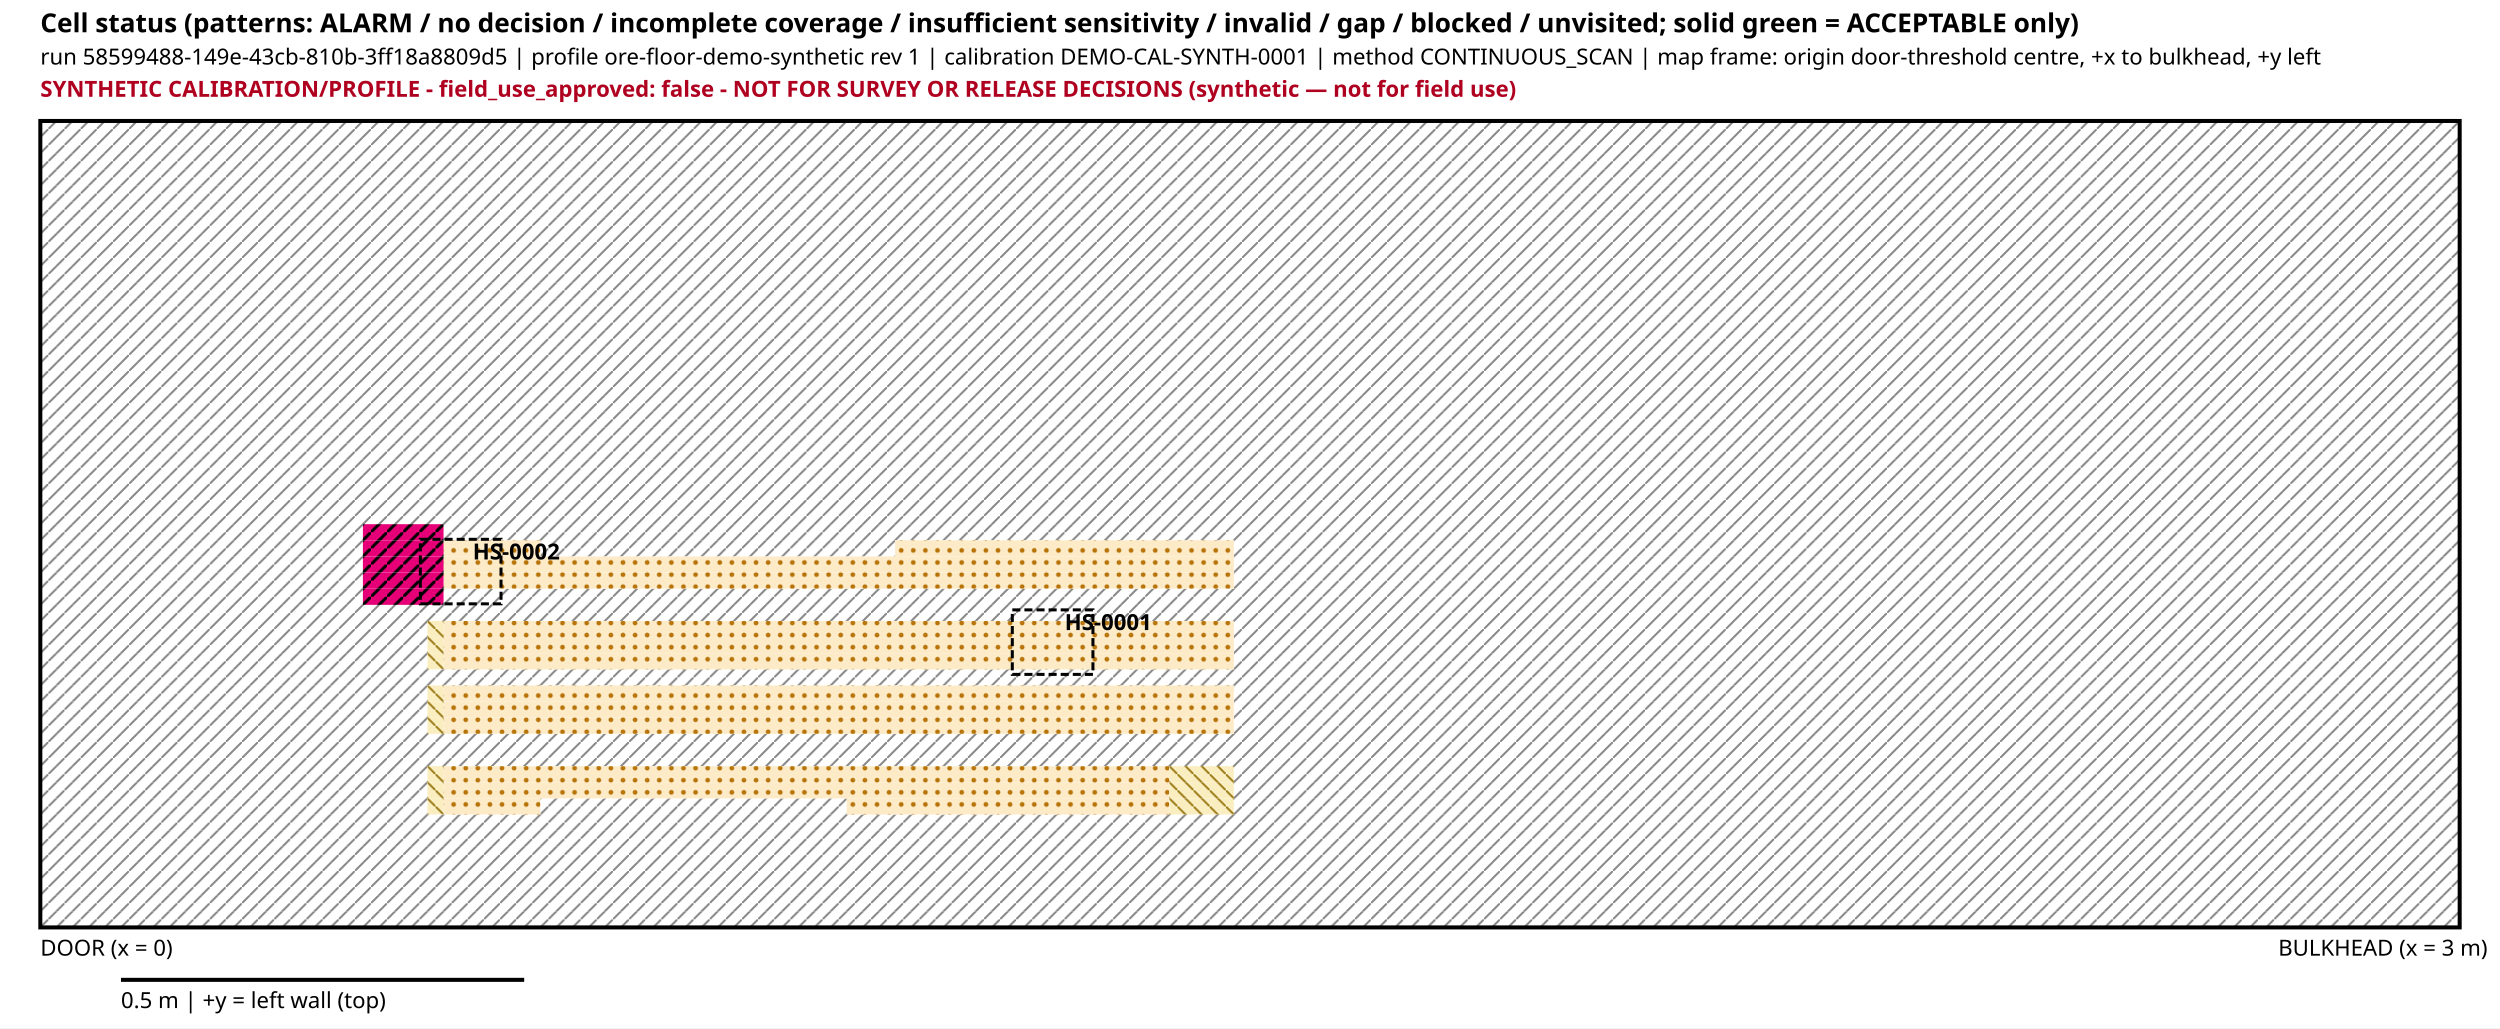
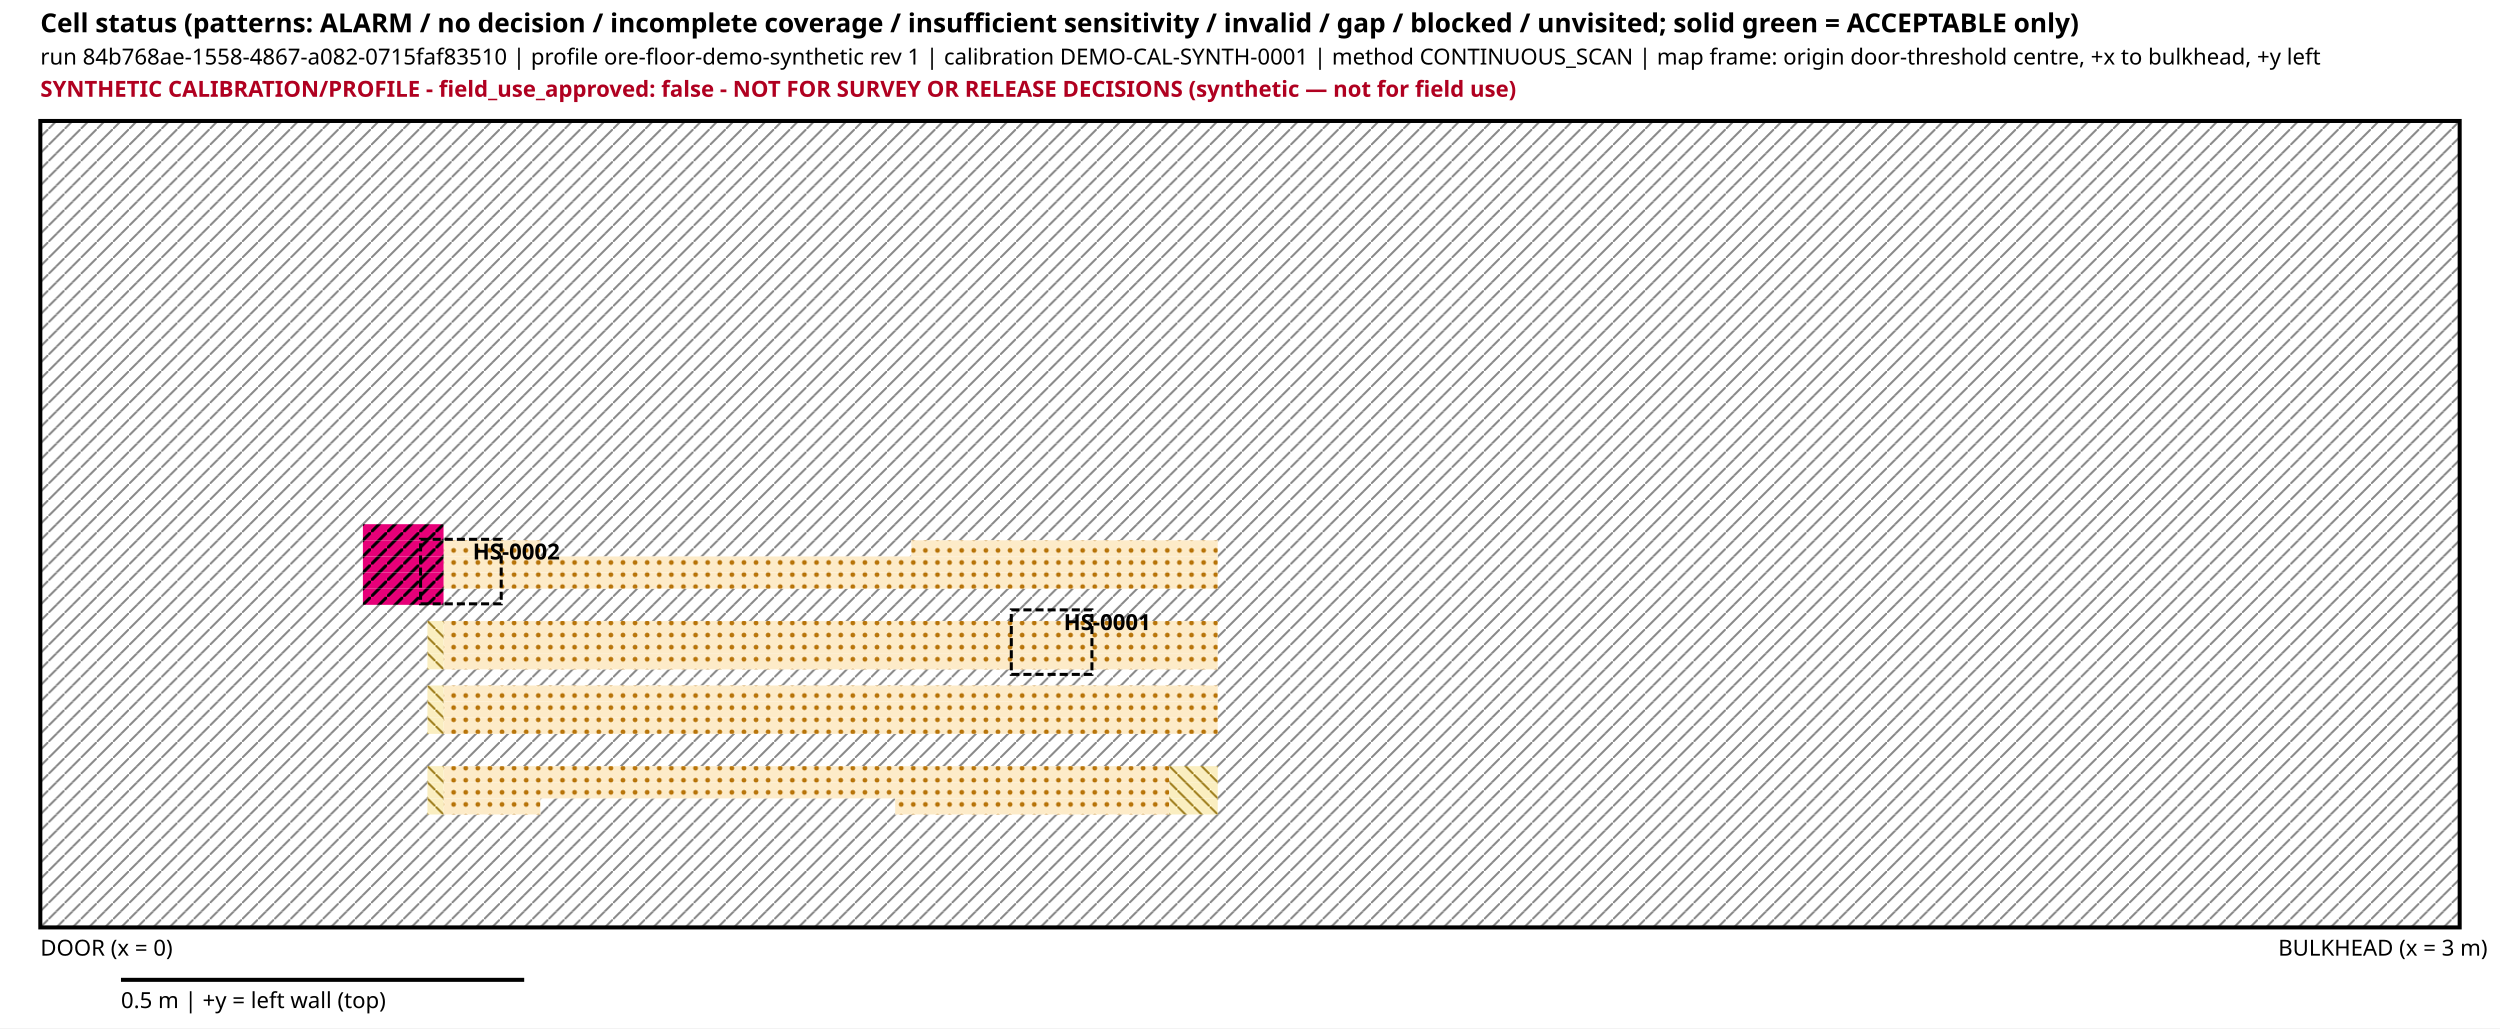
<svg xmlns="http://www.w3.org/2000/svg" width="1240" height="510" viewBox="0 0 1240 510" font-family="sans-serif" font-size="11">
  <defs>
    <pattern id="p-UNVISITED" width="8" height="8" patternUnits="userSpaceOnUse">
      <rect width="8" height="8" fill="#fff" />
      <path d="M0 8L8 0" stroke="#888" stroke-width="1" />
    </pattern>
    <pattern id="p-INVALID_DATA" width="8" height="8" patternUnits="userSpaceOnUse">
      <rect width="8" height="8" fill="#f6d5d5" />
      <path d="M0 0L8 8M0 8L8 0" stroke="#c83c3c" stroke-width="1" />
    </pattern>
    <pattern id="p-INSUFFICIENT_SENSITIVITY" width="6" height="6" patternUnits="userSpaceOnUse">
      <rect width="6" height="6" fill="#fdebc8" />
      <circle cx="3" cy="3" r="1.2" fill="#b9770e" />
    </pattern>
    <pattern id="p-BLOCKED" width="8" height="8" patternUnits="userSpaceOnUse">
      <rect width="8" height="8" fill="#e4dcf0" />
      <path d="M0 4H8" stroke="#785aa0" stroke-width="2" />
    </pattern>
    <pattern id="p-EXCLUDED" width="8" height="8" patternUnits="userSpaceOnUse">
      <rect width="8" height="8" fill="#5a5a5a" />
    </pattern>
    <pattern id="p-ACCEPTABLE" width="8" height="8" patternUnits="userSpaceOnUse">
      <rect width="8" height="8" fill="#2e8b57" />
    </pattern>
    <pattern id="p-NO_DECISION" width="8" height="8" patternUnits="userSpaceOnUse">
      <rect width="8" height="8" fill="#e6e6f2" />
      <path d="M0 4H8M4 0V8" stroke="#6a6aa0" stroke-width="1" />
    </pattern>
    <pattern id="p-INCOMPLETE_COVERAGE" width="8" height="8" patternUnits="userSpaceOnUse">
      <rect width="8" height="8" fill="#faeec0" />
      <path d="M0 0L8 8" stroke="#a08020" stroke-width="1" />
    </pattern>
    <pattern id="p-ALARM" width="8" height="8" patternUnits="userSpaceOnUse">
      <rect width="8" height="8" fill="#e60078" />
      <path d="M0 8L8 0" stroke="#000" stroke-width="1.5" />
    </pattern>
    <pattern id="p-ACQUISITION_GAP" width="8" height="8" patternUnits="userSpaceOnUse">
      <rect width="8" height="8" fill="#ddd" />
      <circle cx="4" cy="4" r="2" fill="#666" />
    </pattern>
  </defs>
  <rect width="1240" height="510" fill="#fff" />
  <text x="20" y="16" font-size="13" font-weight="bold">Cell status (patterns: ALARM / no decision / incomplete coverage / insufficient sensitivity / invalid / gap / blocked / unvisited; solid green = ACCEPTABLE only)</text>
-   <text x="20" y="32">run 58599488-149e-43cb-810b-3ff18a8809d5 | profile ore-floor-demo-synthetic rev 1 | calibration DEMO-CAL-SYNTH-0001 | method CONTINUOUS_SCAN | map frame: origin door-threshold centre, +x to bulkhead, +y left</text>
+   <text x="20" y="32">run 84b768ae-1558-4867-a082-0715faf83510 | profile ore-floor-demo-synthetic rev 1 | calibration DEMO-CAL-SYNTH-0001 | method CONTINUOUS_SCAN | map frame: origin door-threshold centre, +x to bulkhead, +y left</text>
  <text x="20" y="48" fill="#b00020" font-weight="bold">SYNTHETIC CALIBRATION/PROFILE - field_use_approved: false - NOT FOR SURVEY OR RELEASE DECISIONS (synthetic — not for field use)</text>
  <rect x="20.0" y="452.0" width="1200.0" height="8.0" fill="url(#p-UNVISITED)" />
  <rect x="20.0" y="444.0" width="1200.0" height="8.0" fill="url(#p-UNVISITED)" />
  <rect x="20.0" y="436.0" width="1200.0" height="8.0" fill="url(#p-UNVISITED)" />
  <rect x="20.0" y="428.0" width="1200.0" height="8.0" fill="url(#p-UNVISITED)" />
  <rect x="20.0" y="420.0" width="1200.0" height="8.0" fill="url(#p-UNVISITED)" />
  <rect x="20.0" y="412.0" width="1200.0" height="8.0" fill="url(#p-UNVISITED)" />
  <rect x="20.0" y="404.0" width="1200.0" height="8.0" fill="url(#p-UNVISITED)" />
  <rect x="20.0" y="396.0" width="192.0" height="8.0" fill="url(#p-UNVISITED)" />
-   <rect x="268.0" y="396.0" width="152.0" height="8.0" fill="url(#p-UNVISITED)" />
-   <rect x="612.0" y="396.0" width="608.0" height="8.0" fill="url(#p-UNVISITED)" />
+   <rect x="268.0" y="396.0" width="176.0" height="8.0" fill="url(#p-UNVISITED)" />
+   <rect x="604.0" y="396.0" width="616.0" height="8.0" fill="url(#p-UNVISITED)" />
  <rect x="20.0" y="388.0" width="192.0" height="8.0" fill="url(#p-UNVISITED)" />
-   <rect x="612.0" y="388.0" width="608.0" height="8.0" fill="url(#p-UNVISITED)" />
+   <rect x="604.0" y="388.0" width="616.0" height="8.0" fill="url(#p-UNVISITED)" />
  <rect x="20.0" y="380.0" width="192.0" height="8.0" fill="url(#p-UNVISITED)" />
-   <rect x="612.0" y="380.0" width="608.0" height="8.0" fill="url(#p-UNVISITED)" />
+   <rect x="604.0" y="380.0" width="616.0" height="8.0" fill="url(#p-UNVISITED)" />
  <rect x="20.0" y="372.0" width="1200.0" height="8.0" fill="url(#p-UNVISITED)" />
  <rect x="20.0" y="364.0" width="1200.0" height="8.0" fill="url(#p-UNVISITED)" />
  <rect x="20.0" y="356.0" width="192.0" height="8.0" fill="url(#p-UNVISITED)" />
-   <rect x="612.0" y="356.0" width="608.0" height="8.0" fill="url(#p-UNVISITED)" />
+   <rect x="604.0" y="356.0" width="616.0" height="8.0" fill="url(#p-UNVISITED)" />
  <rect x="20.0" y="348.0" width="192.0" height="8.0" fill="url(#p-UNVISITED)" />
-   <rect x="612.0" y="348.0" width="608.0" height="8.0" fill="url(#p-UNVISITED)" />
+   <rect x="604.0" y="348.0" width="616.0" height="8.0" fill="url(#p-UNVISITED)" />
  <rect x="20.0" y="340.0" width="192.0" height="8.0" fill="url(#p-UNVISITED)" />
-   <rect x="612.0" y="340.0" width="608.0" height="8.0" fill="url(#p-UNVISITED)" />
+   <rect x="604.0" y="340.0" width="616.0" height="8.0" fill="url(#p-UNVISITED)" />
  <rect x="20.0" y="332.0" width="1200.0" height="8.0" fill="url(#p-UNVISITED)" />
  <rect x="20.0" y="324.0" width="192.0" height="8.0" fill="url(#p-UNVISITED)" />
-   <rect x="612.0" y="324.0" width="608.0" height="8.0" fill="url(#p-UNVISITED)" />
+   <rect x="604.0" y="324.0" width="616.0" height="8.0" fill="url(#p-UNVISITED)" />
  <rect x="20.0" y="316.0" width="192.0" height="8.0" fill="url(#p-UNVISITED)" />
-   <rect x="612.0" y="316.0" width="608.0" height="8.0" fill="url(#p-UNVISITED)" />
+   <rect x="604.0" y="316.0" width="616.0" height="8.0" fill="url(#p-UNVISITED)" />
  <rect x="20.0" y="308.0" width="192.0" height="8.0" fill="url(#p-UNVISITED)" />
-   <rect x="612.0" y="308.0" width="608.0" height="8.0" fill="url(#p-UNVISITED)" />
+   <rect x="604.0" y="308.0" width="616.0" height="8.0" fill="url(#p-UNVISITED)" />
  <rect x="20.0" y="300.0" width="1200.0" height="8.0" fill="url(#p-UNVISITED)" />
  <rect x="20.0" y="292.0" width="160.0" height="8.0" fill="url(#p-UNVISITED)" />
  <rect x="220.0" y="292.0" width="1000.0" height="8.0" fill="url(#p-UNVISITED)" />
  <rect x="20.0" y="284.0" width="160.0" height="8.0" fill="url(#p-UNVISITED)" />
-   <rect x="612.0" y="284.0" width="608.0" height="8.0" fill="url(#p-UNVISITED)" />
+   <rect x="604.0" y="284.0" width="616.0" height="8.0" fill="url(#p-UNVISITED)" />
  <rect x="20.0" y="276.0" width="160.0" height="8.0" fill="url(#p-UNVISITED)" />
-   <rect x="612.0" y="276.0" width="608.0" height="8.0" fill="url(#p-UNVISITED)" />
+   <rect x="604.0" y="276.0" width="616.0" height="8.0" fill="url(#p-UNVISITED)" />
  <rect x="20.0" y="268.0" width="160.0" height="8.0" fill="url(#p-UNVISITED)" />
-   <rect x="268.0" y="268.0" width="176.0" height="8.0" fill="url(#p-UNVISITED)" />
-   <rect x="612.0" y="268.0" width="608.0" height="8.0" fill="url(#p-UNVISITED)" />
+   <rect x="268.0" y="268.0" width="184.0" height="8.0" fill="url(#p-UNVISITED)" />
+   <rect x="604.0" y="268.0" width="616.0" height="8.0" fill="url(#p-UNVISITED)" />
  <rect x="20.0" y="260.0" width="160.0" height="8.0" fill="url(#p-UNVISITED)" />
  <rect x="220.0" y="260.0" width="1000.0" height="8.0" fill="url(#p-UNVISITED)" />
  <rect x="20.0" y="252.0" width="1200.0" height="8.0" fill="url(#p-UNVISITED)" />
  <rect x="20.0" y="244.0" width="1200.0" height="8.0" fill="url(#p-UNVISITED)" />
  <rect x="20.0" y="236.0" width="1200.0" height="8.0" fill="url(#p-UNVISITED)" />
  <rect x="20.0" y="228.0" width="1200.0" height="8.0" fill="url(#p-UNVISITED)" />
  <rect x="20.0" y="220.0" width="1200.0" height="8.0" fill="url(#p-UNVISITED)" />
  <rect x="20.0" y="212.0" width="1200.0" height="8.0" fill="url(#p-UNVISITED)" />
  <rect x="20.0" y="204.0" width="1200.0" height="8.0" fill="url(#p-UNVISITED)" />
  <rect x="20.0" y="196.0" width="1200.0" height="8.0" fill="url(#p-UNVISITED)" />
  <rect x="20.0" y="188.0" width="1200.0" height="8.0" fill="url(#p-UNVISITED)" />
  <rect x="20.0" y="180.0" width="1200.0" height="8.0" fill="url(#p-UNVISITED)" />
  <rect x="20.0" y="172.0" width="1200.0" height="8.0" fill="url(#p-UNVISITED)" />
  <rect x="20.0" y="164.0" width="1200.0" height="8.0" fill="url(#p-UNVISITED)" />
  <rect x="20.0" y="156.0" width="1200.0" height="8.0" fill="url(#p-UNVISITED)" />
  <rect x="20.0" y="148.0" width="1200.0" height="8.0" fill="url(#p-UNVISITED)" />
  <rect x="20.0" y="140.0" width="1200.0" height="8.0" fill="url(#p-UNVISITED)" />
  <rect x="20.0" y="132.0" width="1200.0" height="8.0" fill="url(#p-UNVISITED)" />
  <rect x="20.0" y="124.0" width="1200.0" height="8.0" fill="url(#p-UNVISITED)" />
  <rect x="20.0" y="116.0" width="1200.0" height="8.0" fill="url(#p-UNVISITED)" />
  <rect x="20.0" y="108.0" width="1200.0" height="8.0" fill="url(#p-UNVISITED)" />
  <rect x="20.0" y="100.0" width="1200.0" height="8.0" fill="url(#p-UNVISITED)" />
  <rect x="20.0" y="92.0" width="1200.0" height="8.0" fill="url(#p-UNVISITED)" />
  <rect x="20.0" y="84.0" width="1200.0" height="8.0" fill="url(#p-UNVISITED)" />
  <rect x="20.0" y="76.0" width="1200.0" height="8.0" fill="url(#p-UNVISITED)" />
  <rect x="20.0" y="68.0" width="1200.0" height="8.0" fill="url(#p-UNVISITED)" />
  <rect x="20.0" y="60.0" width="1200.0" height="8.0" fill="url(#p-UNVISITED)" />
  <rect x="220.0" y="396.0" width="48.0" height="8.0" fill="url(#p-INSUFFICIENT_SENSITIVITY)" />
-   <rect x="420.0" y="396.0" width="160.0" height="8.0" fill="url(#p-INSUFFICIENT_SENSITIVITY)" />
+   <rect x="444.0" y="396.0" width="136.0" height="8.0" fill="url(#p-INSUFFICIENT_SENSITIVITY)" />
  <rect x="220.0" y="388.0" width="360.0" height="8.0" fill="url(#p-INSUFFICIENT_SENSITIVITY)" />
  <rect x="220.0" y="380.0" width="360.0" height="8.0" fill="url(#p-INSUFFICIENT_SENSITIVITY)" />
-   <rect x="220.0" y="356.0" width="392.0" height="8.0" fill="url(#p-INSUFFICIENT_SENSITIVITY)" />
-   <rect x="220.0" y="348.0" width="392.0" height="8.0" fill="url(#p-INSUFFICIENT_SENSITIVITY)" />
-   <rect x="220.0" y="340.0" width="392.0" height="8.0" fill="url(#p-INSUFFICIENT_SENSITIVITY)" />
-   <rect x="220.0" y="324.0" width="392.0" height="8.0" fill="url(#p-INSUFFICIENT_SENSITIVITY)" />
-   <rect x="220.0" y="316.0" width="392.0" height="8.0" fill="url(#p-INSUFFICIENT_SENSITIVITY)" />
-   <rect x="220.0" y="308.0" width="392.0" height="8.0" fill="url(#p-INSUFFICIENT_SENSITIVITY)" />
-   <rect x="220.0" y="284.0" width="392.0" height="8.0" fill="url(#p-INSUFFICIENT_SENSITIVITY)" />
-   <rect x="220.0" y="276.0" width="392.0" height="8.0" fill="url(#p-INSUFFICIENT_SENSITIVITY)" />
+   <rect x="220.0" y="356.0" width="384.0" height="8.0" fill="url(#p-INSUFFICIENT_SENSITIVITY)" />
+   <rect x="220.0" y="348.0" width="384.0" height="8.0" fill="url(#p-INSUFFICIENT_SENSITIVITY)" />
+   <rect x="220.0" y="340.0" width="384.0" height="8.0" fill="url(#p-INSUFFICIENT_SENSITIVITY)" />
+   <rect x="220.0" y="324.0" width="384.0" height="8.0" fill="url(#p-INSUFFICIENT_SENSITIVITY)" />
+   <rect x="220.0" y="316.0" width="384.0" height="8.0" fill="url(#p-INSUFFICIENT_SENSITIVITY)" />
+   <rect x="220.0" y="308.0" width="384.0" height="8.0" fill="url(#p-INSUFFICIENT_SENSITIVITY)" />
+   <rect x="220.0" y="284.0" width="384.0" height="8.0" fill="url(#p-INSUFFICIENT_SENSITIVITY)" />
+   <rect x="220.0" y="276.0" width="384.0" height="8.0" fill="url(#p-INSUFFICIENT_SENSITIVITY)" />
  <rect x="220.0" y="268.0" width="48.0" height="8.0" fill="url(#p-INSUFFICIENT_SENSITIVITY)" />
-   <rect x="444.0" y="268.0" width="168.0" height="8.0" fill="url(#p-INSUFFICIENT_SENSITIVITY)" />
+   <rect x="452.0" y="268.0" width="152.0" height="8.0" fill="url(#p-INSUFFICIENT_SENSITIVITY)" />
  <rect x="212.0" y="396.0" width="8.0" height="8.0" fill="url(#p-INCOMPLETE_COVERAGE)" />
-   <rect x="580.0" y="396.0" width="32.0" height="8.0" fill="url(#p-INCOMPLETE_COVERAGE)" />
+   <rect x="580.0" y="396.0" width="24.0" height="8.0" fill="url(#p-INCOMPLETE_COVERAGE)" />
  <rect x="212.0" y="388.0" width="8.0" height="8.0" fill="url(#p-INCOMPLETE_COVERAGE)" />
-   <rect x="580.0" y="388.0" width="32.0" height="8.0" fill="url(#p-INCOMPLETE_COVERAGE)" />
+   <rect x="580.0" y="388.0" width="24.0" height="8.0" fill="url(#p-INCOMPLETE_COVERAGE)" />
  <rect x="212.0" y="380.0" width="8.0" height="8.0" fill="url(#p-INCOMPLETE_COVERAGE)" />
-   <rect x="580.0" y="380.0" width="32.0" height="8.0" fill="url(#p-INCOMPLETE_COVERAGE)" />
+   <rect x="580.0" y="380.0" width="24.0" height="8.0" fill="url(#p-INCOMPLETE_COVERAGE)" />
  <rect x="212.0" y="356.0" width="8.0" height="8.0" fill="url(#p-INCOMPLETE_COVERAGE)" />
  <rect x="212.0" y="348.0" width="8.0" height="8.0" fill="url(#p-INCOMPLETE_COVERAGE)" />
  <rect x="212.0" y="340.0" width="8.0" height="8.0" fill="url(#p-INCOMPLETE_COVERAGE)" />
  <rect x="212.0" y="324.0" width="8.0" height="8.0" fill="url(#p-INCOMPLETE_COVERAGE)" />
  <rect x="212.0" y="316.0" width="8.0" height="8.0" fill="url(#p-INCOMPLETE_COVERAGE)" />
  <rect x="212.0" y="308.0" width="8.0" height="8.0" fill="url(#p-INCOMPLETE_COVERAGE)" />
  <rect x="180.0" y="292.0" width="40.0" height="8.0" fill="url(#p-ALARM)" />
  <rect x="180.0" y="284.0" width="40.0" height="8.0" fill="url(#p-ALARM)" />
  <rect x="180.0" y="276.0" width="40.0" height="8.0" fill="url(#p-ALARM)" />
  <rect x="180.0" y="268.0" width="40.0" height="8.0" fill="url(#p-ALARM)" />
  <rect x="180.0" y="260.0" width="40.0" height="8.0" fill="url(#p-ALARM)" />
  <rect x="20.0" y="60.0" width="1200.0" height="400.0" fill="none" stroke="#000" stroke-width="2" />
  <text x="20.0" y="474.0">DOOR (x = 0)</text>
  <text x="1130.0" y="474.0">BULKHEAD (x = 3 m)</text>
  <line x1="60.0" y1="486.0" x2="260.0" y2="486.0" stroke="#000" stroke-width="2" />
  <text x="60.0" y="500.0">0.5 m | +y = left wall (top)</text>
-   <polygon points="502.1,334.5 542.1,334.5 542.1,302.5 502.1,302.5" fill="none" stroke="#000" stroke-width="1.5" stroke-dasharray="4 2" />
-   <text x="528.1" y="312.5" font-weight="bold">HS-0001</text>
-   <polygon points="208.5,299.5 248.5,299.5 248.5,267.5 208.5,267.5" fill="none" stroke="#000" stroke-width="1.5" stroke-dasharray="4 2" />
+   <polygon points="501.6,334.5 541.6,334.5 541.6,302.5 501.6,302.5" fill="none" stroke="#000" stroke-width="1.5" stroke-dasharray="4 2" />
+   <text x="527.6" y="312.5" font-weight="bold">HS-0001</text>
+   <polygon points="208.6,299.5 248.6,299.5 248.6,267.5 208.6,267.5" fill="none" stroke="#000" stroke-width="1.5" stroke-dasharray="4 2" />
  <text x="234.5" y="277.5" font-weight="bold">HS-0002</text>
</svg>
